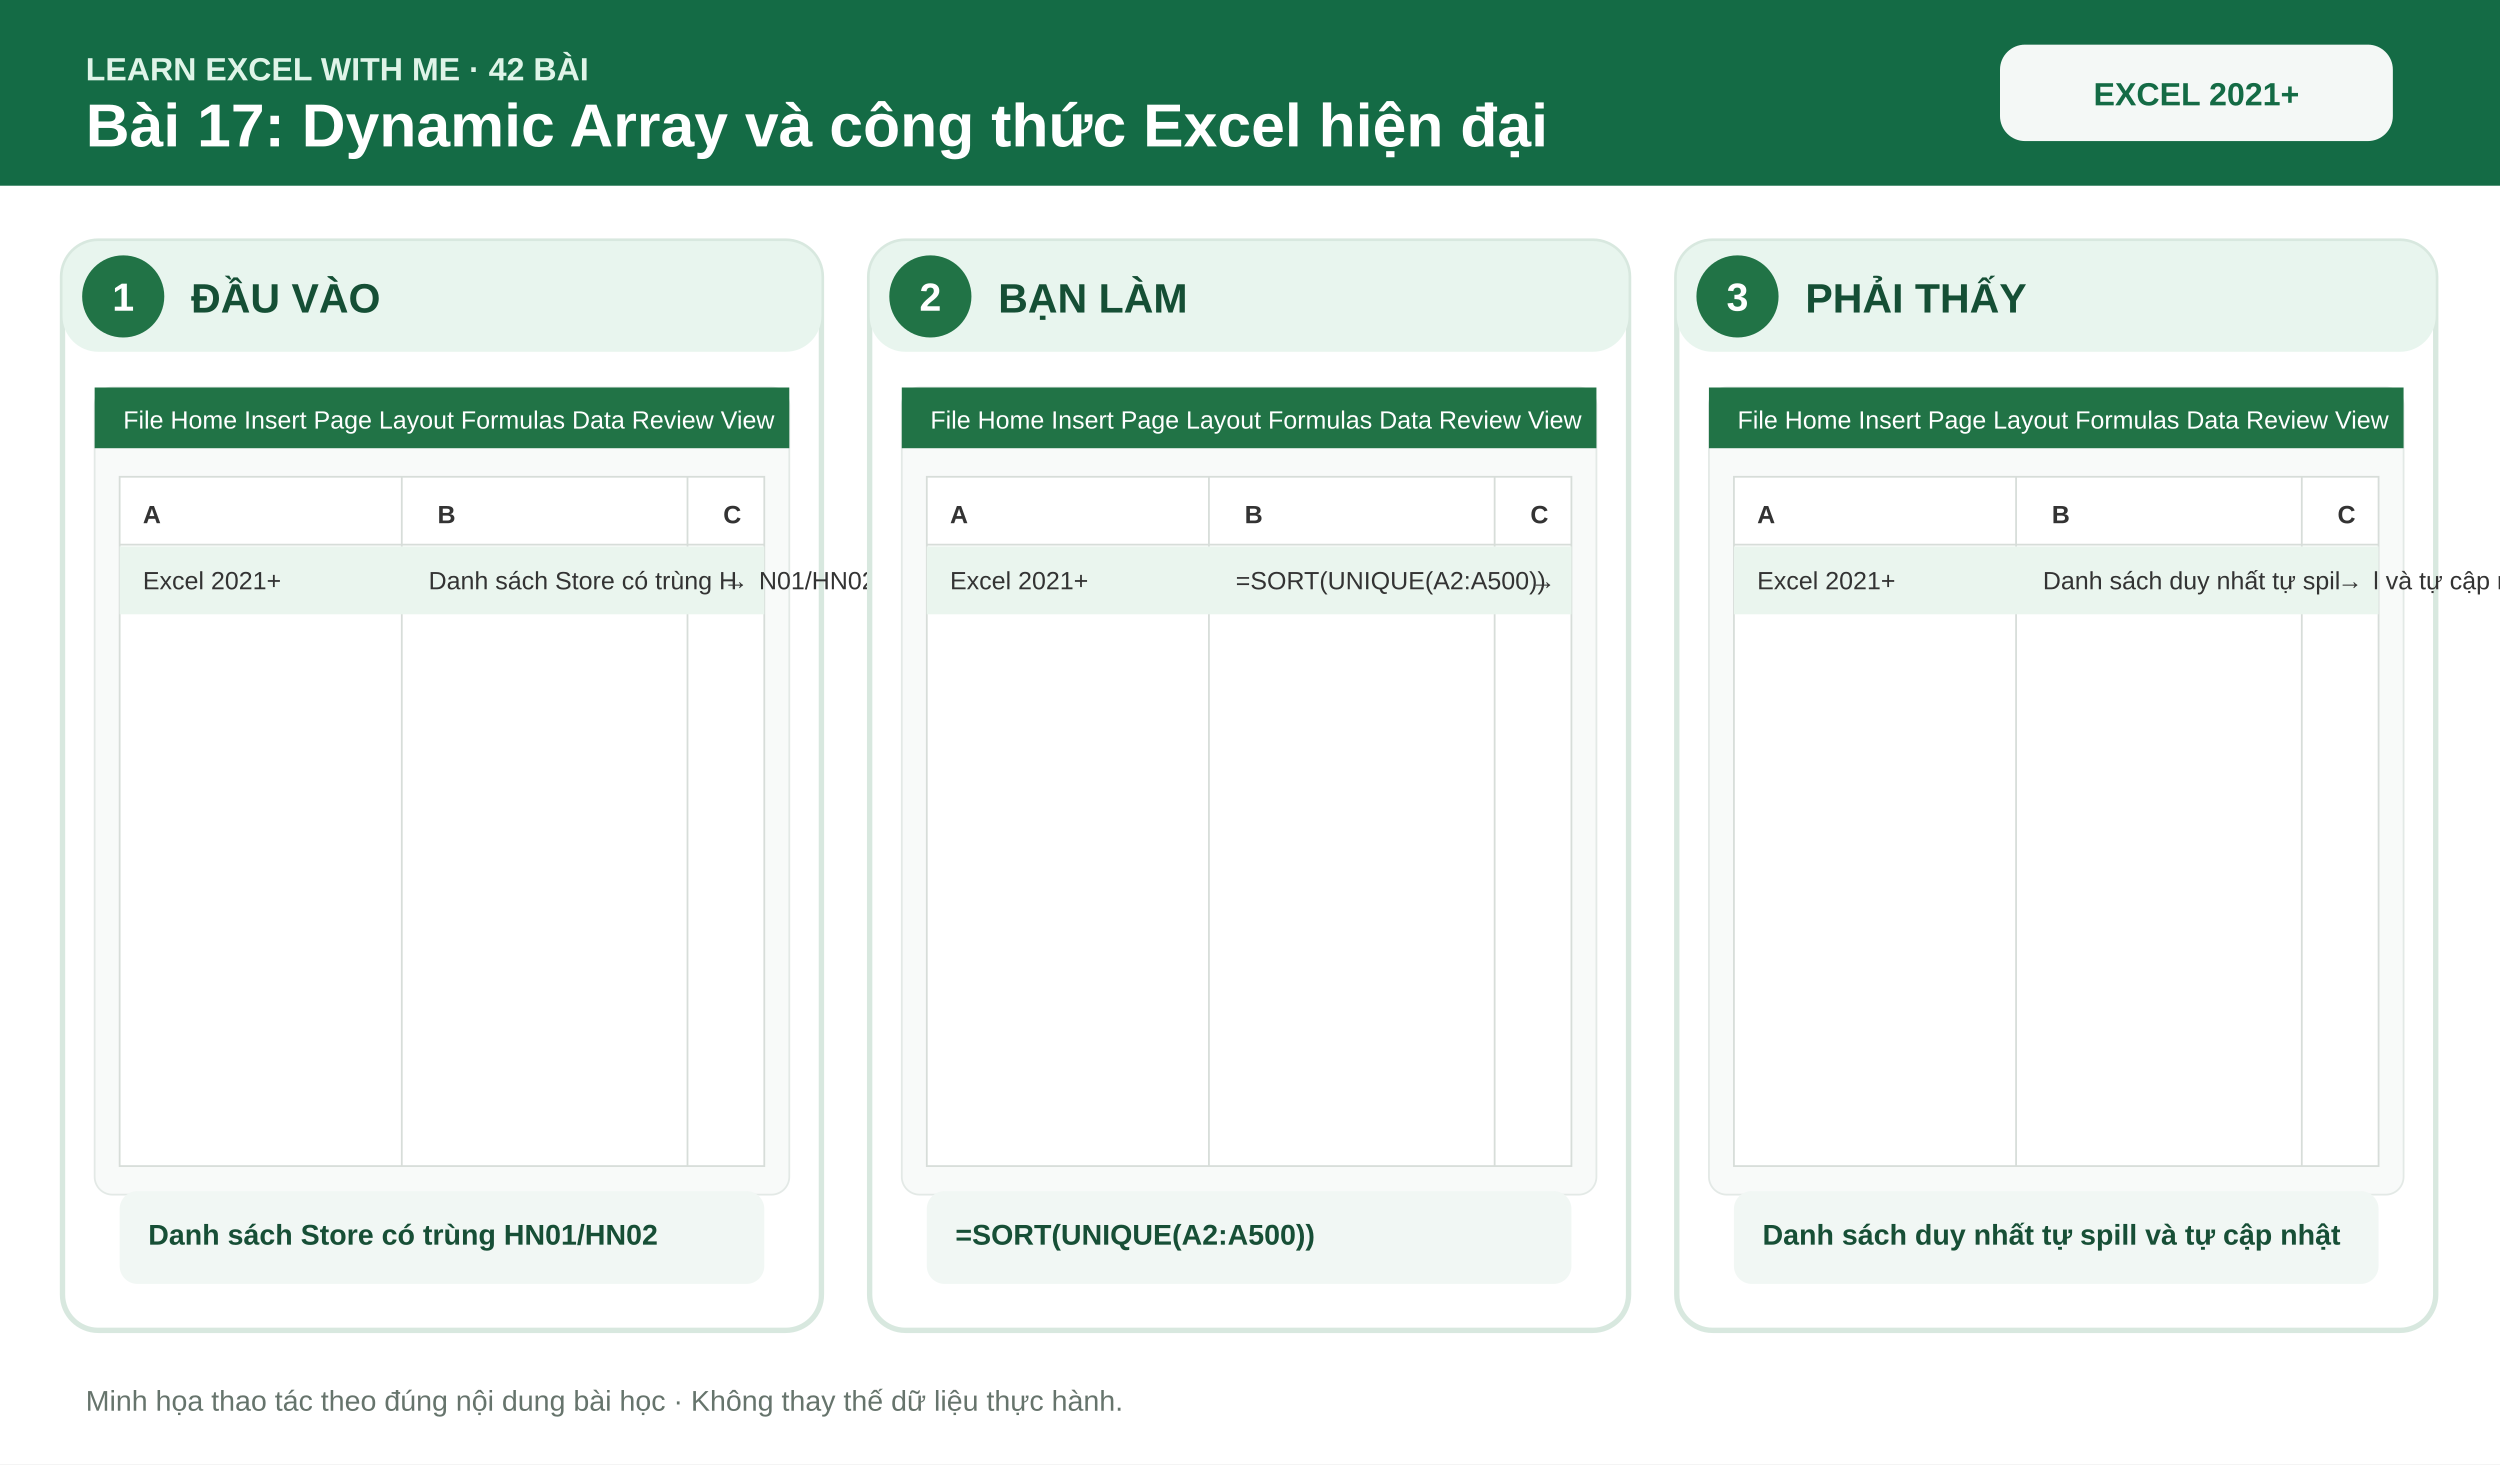
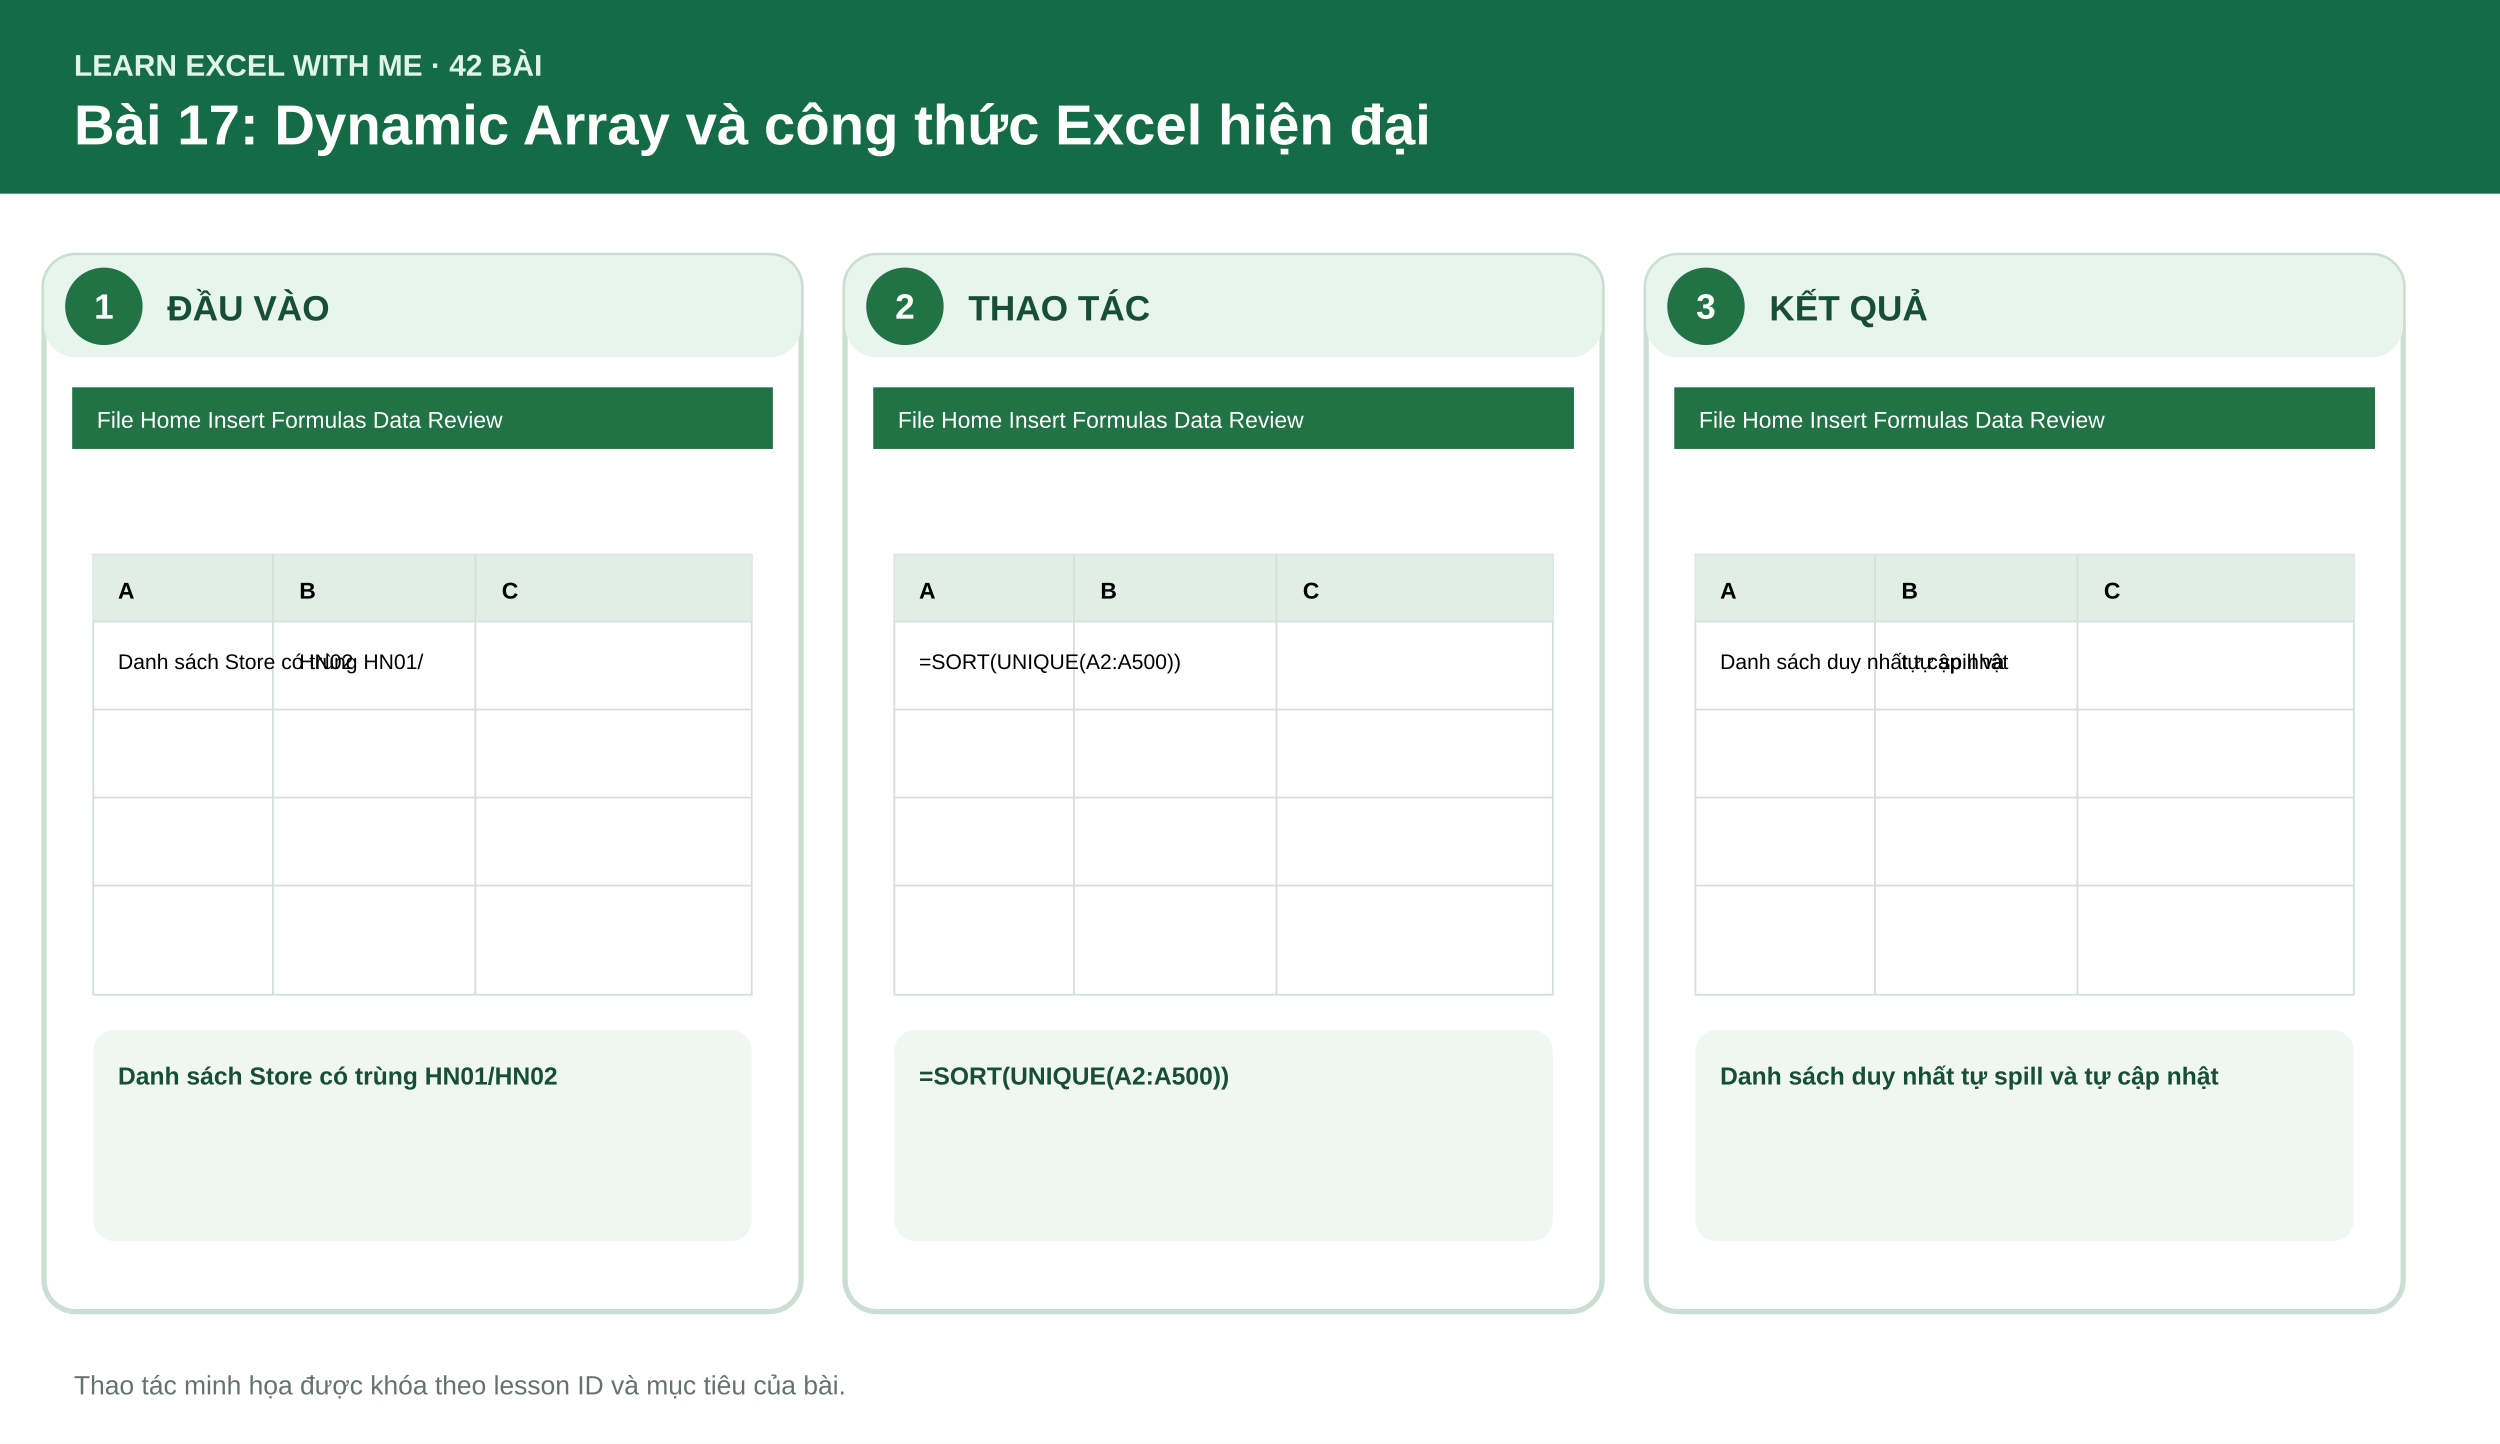
- <svg xmlns="http://www.w3.org/2000/svg" width="1400" height="820" viewBox="0 0 1400 820">
-   <rect width="1400" height="820" fill="#fff" />
-   <rect x="0" y="0" width="1400" height="104" fill="#146b45" />
-   <text x="48" y="45" font-family="Arial" font-size="18" font-weight="700" fill="#dff4e8">LEARN EXCEL WITH ME · 42 BÀI</text>
-   <text x="48" y="82" font-family="Arial" font-size="34" font-weight="700" fill="#fff">Bài 17: Dynamic Array và công thức Excel hiện đại</text>
-   <rect x="1120" y="25" width="220" height="54" rx="14" fill="#fff" opacity=".95" />
-   <text x="1230" y="59" text-anchor="middle" font-family="Arial" font-size="18" font-weight="700" fill="#146b45">EXCEL 2021+</text>
-   <rect x="35" y="135" width="425" height="610" rx="20" fill="#fff" stroke="#d8e8df" stroke-width="3" />
-   <rect x="35" y="135" width="425" height="62" rx="20" fill="#e8f5ee" />
-   <circle cx="69" cy="166" r="23" fill="#217346" />
-   <text x="69" y="174" text-anchor="middle" font-family="Arial" font-size="22" font-weight="700" fill="#fff">1</text>
-   <text x="107" y="175" font-family="Arial" font-size="23" font-weight="700" fill="#154f35">ĐẦU VÀO</text>
-   <rect x="53" y="217" width="389" height="452" rx="10" fill="#f8faf9" stroke="#e3e9e6" />
-   <rect x="53" y="217" width="389" height="34" fill="#217346" />
-   <text x="69" y="240" font-family="Arial" font-size="14" fill="#fff">File  Home  Insert  Page Layout  Formulas  Data  Review  View</text>
-   <rect x="67" y="267" width="361" height="386" fill="#fff" stroke="#d7ddd9" />
-   <line x1="67" y1="305" x2="428" y2="305" stroke="#d7ddd9" />
-   <line x1="225" y1="267" x2="225" y2="653" stroke="#d7ddd9" />
-   <line x1="385" y1="267" x2="385" y2="653" stroke="#d7ddd9" />
-   <line x1="545" y1="267" x2="545" y2="653" stroke="#d7ddd9" />
-   <text x="80" y="293" font-family="Arial" font-size="14" font-weight="700" fill="#333">A</text>
-   <text x="245" y="293" font-family="Arial" font-size="14" font-weight="700" fill="#333">B</text>
-   <text x="405" y="293" font-family="Arial" font-size="14" font-weight="700" fill="#333">C</text>
-   <text x="565" y="293" font-family="Arial" font-size="14" font-weight="700" fill="#333">D</text>
-   <rect x="67" y="306" width="361" height="38" fill="#eaf5ee" />
-   <text x="80" y="330" font-family="Arial" font-size="14" fill="#333">Excel 2021+</text>
-   <text x="240" y="330" font-family="Arial" font-size="14" fill="#333">Danh sách Store có trùng H</text>
-   <text x="405" y="330" font-family="Arial" font-size="14" fill="#333">→</text>
-   <text x="425" y="330" font-family="Arial" font-size="14" fill="#333">N01/HN02</text>
-   <rect x="67" y="667" width="361" height="52" rx="10" fill="#f1f7f4" />
-   <text x="83" y="697" font-family="Arial" font-size="16" font-weight="700" fill="#174f36">Danh sách Store có trùng HN01/HN02</text>
-   <rect x="487" y="135" width="425" height="610" rx="20" fill="#fff" stroke="#d8e8df" stroke-width="3" />
-   <rect x="487" y="135" width="425" height="62" rx="20" fill="#e8f5ee" />
-   <circle cx="521" cy="166" r="23" fill="#217346" />
-   <text x="521" y="174" text-anchor="middle" font-family="Arial" font-size="22" font-weight="700" fill="#fff">2</text>
-   <text x="559" y="175" font-family="Arial" font-size="23" font-weight="700" fill="#154f35">BẠN LÀM</text>
-   <rect x="505" y="217" width="389" height="452" rx="10" fill="#f8faf9" stroke="#e3e9e6" />
-   <rect x="505" y="217" width="389" height="34" fill="#217346" />
-   <text x="521" y="240" font-family="Arial" font-size="14" fill="#fff">File  Home  Insert  Page Layout  Formulas  Data  Review  View</text>
-   <rect x="519" y="267" width="361" height="386" fill="#fff" stroke="#d7ddd9" />
-   <line x1="519" y1="305" x2="880" y2="305" stroke="#d7ddd9" />
-   <line x1="677" y1="267" x2="677" y2="653" stroke="#d7ddd9" />
-   <line x1="837" y1="267" x2="837" y2="653" stroke="#d7ddd9" />
-   <line x1="997" y1="267" x2="997" y2="653" stroke="#d7ddd9" />
-   <text x="532" y="293" font-family="Arial" font-size="14" font-weight="700" fill="#333">A</text>
-   <text x="697" y="293" font-family="Arial" font-size="14" font-weight="700" fill="#333">B</text>
-   <text x="857" y="293" font-family="Arial" font-size="14" font-weight="700" fill="#333">C</text>
-   <text x="1017" y="293" font-family="Arial" font-size="14" font-weight="700" fill="#333">D</text>
-   <rect x="519" y="306" width="361" height="38" fill="#eaf5ee" />
-   <text x="532" y="330" font-family="Arial" font-size="14" fill="#333">Excel 2021+</text>
-   <text x="692" y="330" font-family="Arial" font-size="14" fill="#333">=SORT(UNIQUE(A2:A500))</text>
-   <text x="857" y="330" font-family="Arial" font-size="14" fill="#333">→</text>
-   <text x="877" y="330" font-family="Arial" font-size="14" fill="#333" />
-   <rect x="519" y="667" width="361" height="52" rx="10" fill="#f1f7f4" />
-   <text x="535" y="697" font-family="Arial" font-size="16" font-weight="700" fill="#174f36">=SORT(UNIQUE(A2:A500))</text>
-   <rect x="939" y="135" width="425" height="610" rx="20" fill="#fff" stroke="#d8e8df" stroke-width="3" />
-   <rect x="939" y="135" width="425" height="62" rx="20" fill="#e8f5ee" />
-   <circle cx="973" cy="166" r="23" fill="#217346" />
-   <text x="973" y="174" text-anchor="middle" font-family="Arial" font-size="22" font-weight="700" fill="#fff">3</text>
-   <text x="1011" y="175" font-family="Arial" font-size="23" font-weight="700" fill="#154f35">PHẢI THẤY</text>
-   <rect x="957" y="217" width="389" height="452" rx="10" fill="#f8faf9" stroke="#e3e9e6" />
-   <rect x="957" y="217" width="389" height="34" fill="#217346" />
-   <text x="973" y="240" font-family="Arial" font-size="14" fill="#fff">File  Home  Insert  Page Layout  Formulas  Data  Review  View</text>
-   <rect x="971" y="267" width="361" height="386" fill="#fff" stroke="#d7ddd9" />
-   <line x1="971" y1="305" x2="1332" y2="305" stroke="#d7ddd9" />
-   <line x1="1129" y1="267" x2="1129" y2="653" stroke="#d7ddd9" />
-   <line x1="1289" y1="267" x2="1289" y2="653" stroke="#d7ddd9" />
-   <line x1="1449" y1="267" x2="1449" y2="653" stroke="#d7ddd9" />
-   <text x="984" y="293" font-family="Arial" font-size="14" font-weight="700" fill="#333">A</text>
-   <text x="1149" y="293" font-family="Arial" font-size="14" font-weight="700" fill="#333">B</text>
-   <text x="1309" y="293" font-family="Arial" font-size="14" font-weight="700" fill="#333">C</text>
-   <text x="1469" y="293" font-family="Arial" font-size="14" font-weight="700" fill="#333">D</text>
-   <rect x="971" y="306" width="361" height="38" fill="#eaf5ee" />
-   <text x="984" y="330" font-family="Arial" font-size="14" fill="#333">Excel 2021+</text>
-   <text x="1144" y="330" font-family="Arial" font-size="14" fill="#333">Danh sách duy nhất tự spil</text>
-   <text x="1309" y="330" font-family="Arial" font-size="14" fill="#333">→</text>
-   <text x="1329" y="330" font-family="Arial" font-size="14" fill="#333">l và tự cập nhật</text>
-   <rect x="971" y="667" width="361" height="52" rx="10" fill="#f1f7f4" />
-   <text x="987" y="697" font-family="Arial" font-size="16" font-weight="700" fill="#174f36">Danh sách duy nhất tự spill và tự cập nhật</text>
-   <text x="48" y="790" font-family="Arial" font-size="16" fill="#66746c">Minh họa thao tác theo đúng nội dung bài học · Không thay thế dữ liệu thực hành.</text>
+ <svg xmlns="http://www.w3.org/2000/svg" width="1420" height="820">
+   <rect width="1420" height="820" fill="#fff" />
+   <rect width="1420" height="110" fill="#146b45" />
+   <text x="42" y="43" font-family="Arial" font-size="17" font-weight="700" fill="#dff4e8">LEARN EXCEL WITH ME · 42 BÀI</text>
+   <text x="42" y="82" font-family="Arial" font-size="32" font-weight="700" fill="#fff">Bài 17: Dynamic Array và công thức Excel hiện đại</text>
+   <g>
+     <rect x="25" y="145" width="430" height="600" rx="18" fill="#fff" stroke="#cbded4" stroke-width="3" />
+     <rect x="25" y="145" width="430" height="58" rx="18" fill="#e8f5ee" />
+     <circle cx="59" cy="174" r="22" fill="#217346" />
+     <text x="59" y="181" text-anchor="middle" font-family="Arial" font-size="20" font-weight="700" fill="#fff">1</text>
+     <text x="95" y="182" font-family="Arial" font-size="20" font-weight="700" fill="#174f36">ĐẦU VÀO</text>
+     <rect x="41" y="220" width="398" height="35" fill="#217346" />
+     <text x="55" y="243" font-family="Arial" font-size="13" fill="#fff">File  Home  Insert  Formulas  Data  Review</text>
+     <rect x="53" y="315" width="374" height="250" fill="#fff" stroke="#d6ded9" />
+     <rect x="53" y="315" width="374" height="38" fill="#dfeee7" />
+     <path d="M53 353h374M53 403h374M53 453h374M53 503h374M155 315v250M270 315v250" stroke="#d6ded9" />
+     <text x="67" y="340" font-family="Arial" font-size="13" font-weight="700">A</text>
+     <text x="170" y="340" font-family="Arial" font-size="13" font-weight="700">B</text>
+     <text x="285" y="340" font-family="Arial" font-size="13" font-weight="700">C</text>
+     <text x="67" y="380" font-family="Arial" font-size="12">Danh sách Store có trùng HN01/</text>
+     <text x="170" y="380" font-family="Arial" font-size="12">HN02</text>
+     <text x="285" y="380" font-family="Arial" font-size="12" />
+     <rect x="53" y="585" width="374" height="120" rx="12" fill="#f0f7f3" />
+     <text x="67" y="616" font-family="Arial" font-size="14" font-weight="700" fill="#174f36">Danh sách Store có trùng HN01/HN02</text>
+   </g>
+   <g>
+     <rect x="480" y="145" width="430" height="600" rx="18" fill="#fff" stroke="#cbded4" stroke-width="3" />
+     <rect x="480" y="145" width="430" height="58" rx="18" fill="#e8f5ee" />
+     <circle cx="514" cy="174" r="22" fill="#217346" />
+     <text x="514" y="181" text-anchor="middle" font-family="Arial" font-size="20" font-weight="700" fill="#fff">2</text>
+     <text x="550" y="182" font-family="Arial" font-size="20" font-weight="700" fill="#174f36">THAO TÁC</text>
+     <rect x="496" y="220" width="398" height="35" fill="#217346" />
+     <text x="510" y="243" font-family="Arial" font-size="13" fill="#fff">File  Home  Insert  Formulas  Data  Review</text>
+     <rect x="508" y="315" width="374" height="250" fill="#fff" stroke="#d6ded9" />
+     <rect x="508" y="315" width="374" height="38" fill="#dfeee7" />
+     <path d="M508 353h374M508 403h374M508 453h374M508 503h374M610 315v250M725 315v250" stroke="#d6ded9" />
+     <text x="522" y="340" font-family="Arial" font-size="13" font-weight="700">A</text>
+     <text x="625" y="340" font-family="Arial" font-size="13" font-weight="700">B</text>
+     <text x="740" y="340" font-family="Arial" font-size="13" font-weight="700">C</text>
+     <text x="522" y="380" font-family="Arial" font-size="12">=SORT(UNIQUE(A2:A500))</text>
+     <text x="625" y="380" font-family="Arial" font-size="12" />
+     <text x="740" y="380" font-family="Arial" font-size="12" />
+     <rect x="508" y="585" width="374" height="120" rx="12" fill="#f0f7f3" />
+     <text x="522" y="616" font-family="Arial" font-size="14" font-weight="700" fill="#174f36">=SORT(UNIQUE(A2:A500))</text>
+   </g>
+   <g>
+     <rect x="935" y="145" width="430" height="600" rx="18" fill="#fff" stroke="#cbded4" stroke-width="3" />
+     <rect x="935" y="145" width="430" height="58" rx="18" fill="#e8f5ee" />
+     <circle cx="969" cy="174" r="22" fill="#217346" />
+     <text x="969" y="181" text-anchor="middle" font-family="Arial" font-size="20" font-weight="700" fill="#fff">3</text>
+     <text x="1005" y="182" font-family="Arial" font-size="20" font-weight="700" fill="#174f36">KẾT QUẢ</text>
+     <rect x="951" y="220" width="398" height="35" fill="#217346" />
+     <text x="965" y="243" font-family="Arial" font-size="13" fill="#fff">File  Home  Insert  Formulas  Data  Review</text>
+     <rect x="963" y="315" width="374" height="250" fill="#fff" stroke="#d6ded9" />
+     <rect x="963" y="315" width="374" height="38" fill="#dfeee7" />
+     <path d="M963 353h374M963 403h374M963 453h374M963 503h374M1065 315v250M1180 315v250" stroke="#d6ded9" />
+     <text x="977" y="340" font-family="Arial" font-size="13" font-weight="700">A</text>
+     <text x="1080" y="340" font-family="Arial" font-size="13" font-weight="700">B</text>
+     <text x="1195" y="340" font-family="Arial" font-size="13" font-weight="700">C</text>
+     <text x="977" y="380" font-family="Arial" font-size="12">Danh sách duy nhất tự spill và</text>
+     <text x="1080" y="380" font-family="Arial" font-size="12"> tự cập nhật</text>
+     <text x="1195" y="380" font-family="Arial" font-size="12" />
+     <rect x="963" y="585" width="374" height="120" rx="12" fill="#f0f7f3" />
+     <text x="977" y="616" font-family="Arial" font-size="14" font-weight="700" fill="#174f36">Danh sách duy nhất tự spill và tự cập nhật</text>
+   </g>
+   <text x="42" y="792" font-family="Arial" font-size="15" fill="#64736b">Thao tác minh họa được khóa theo lesson ID và mục tiêu của bài.</text>
</svg>
